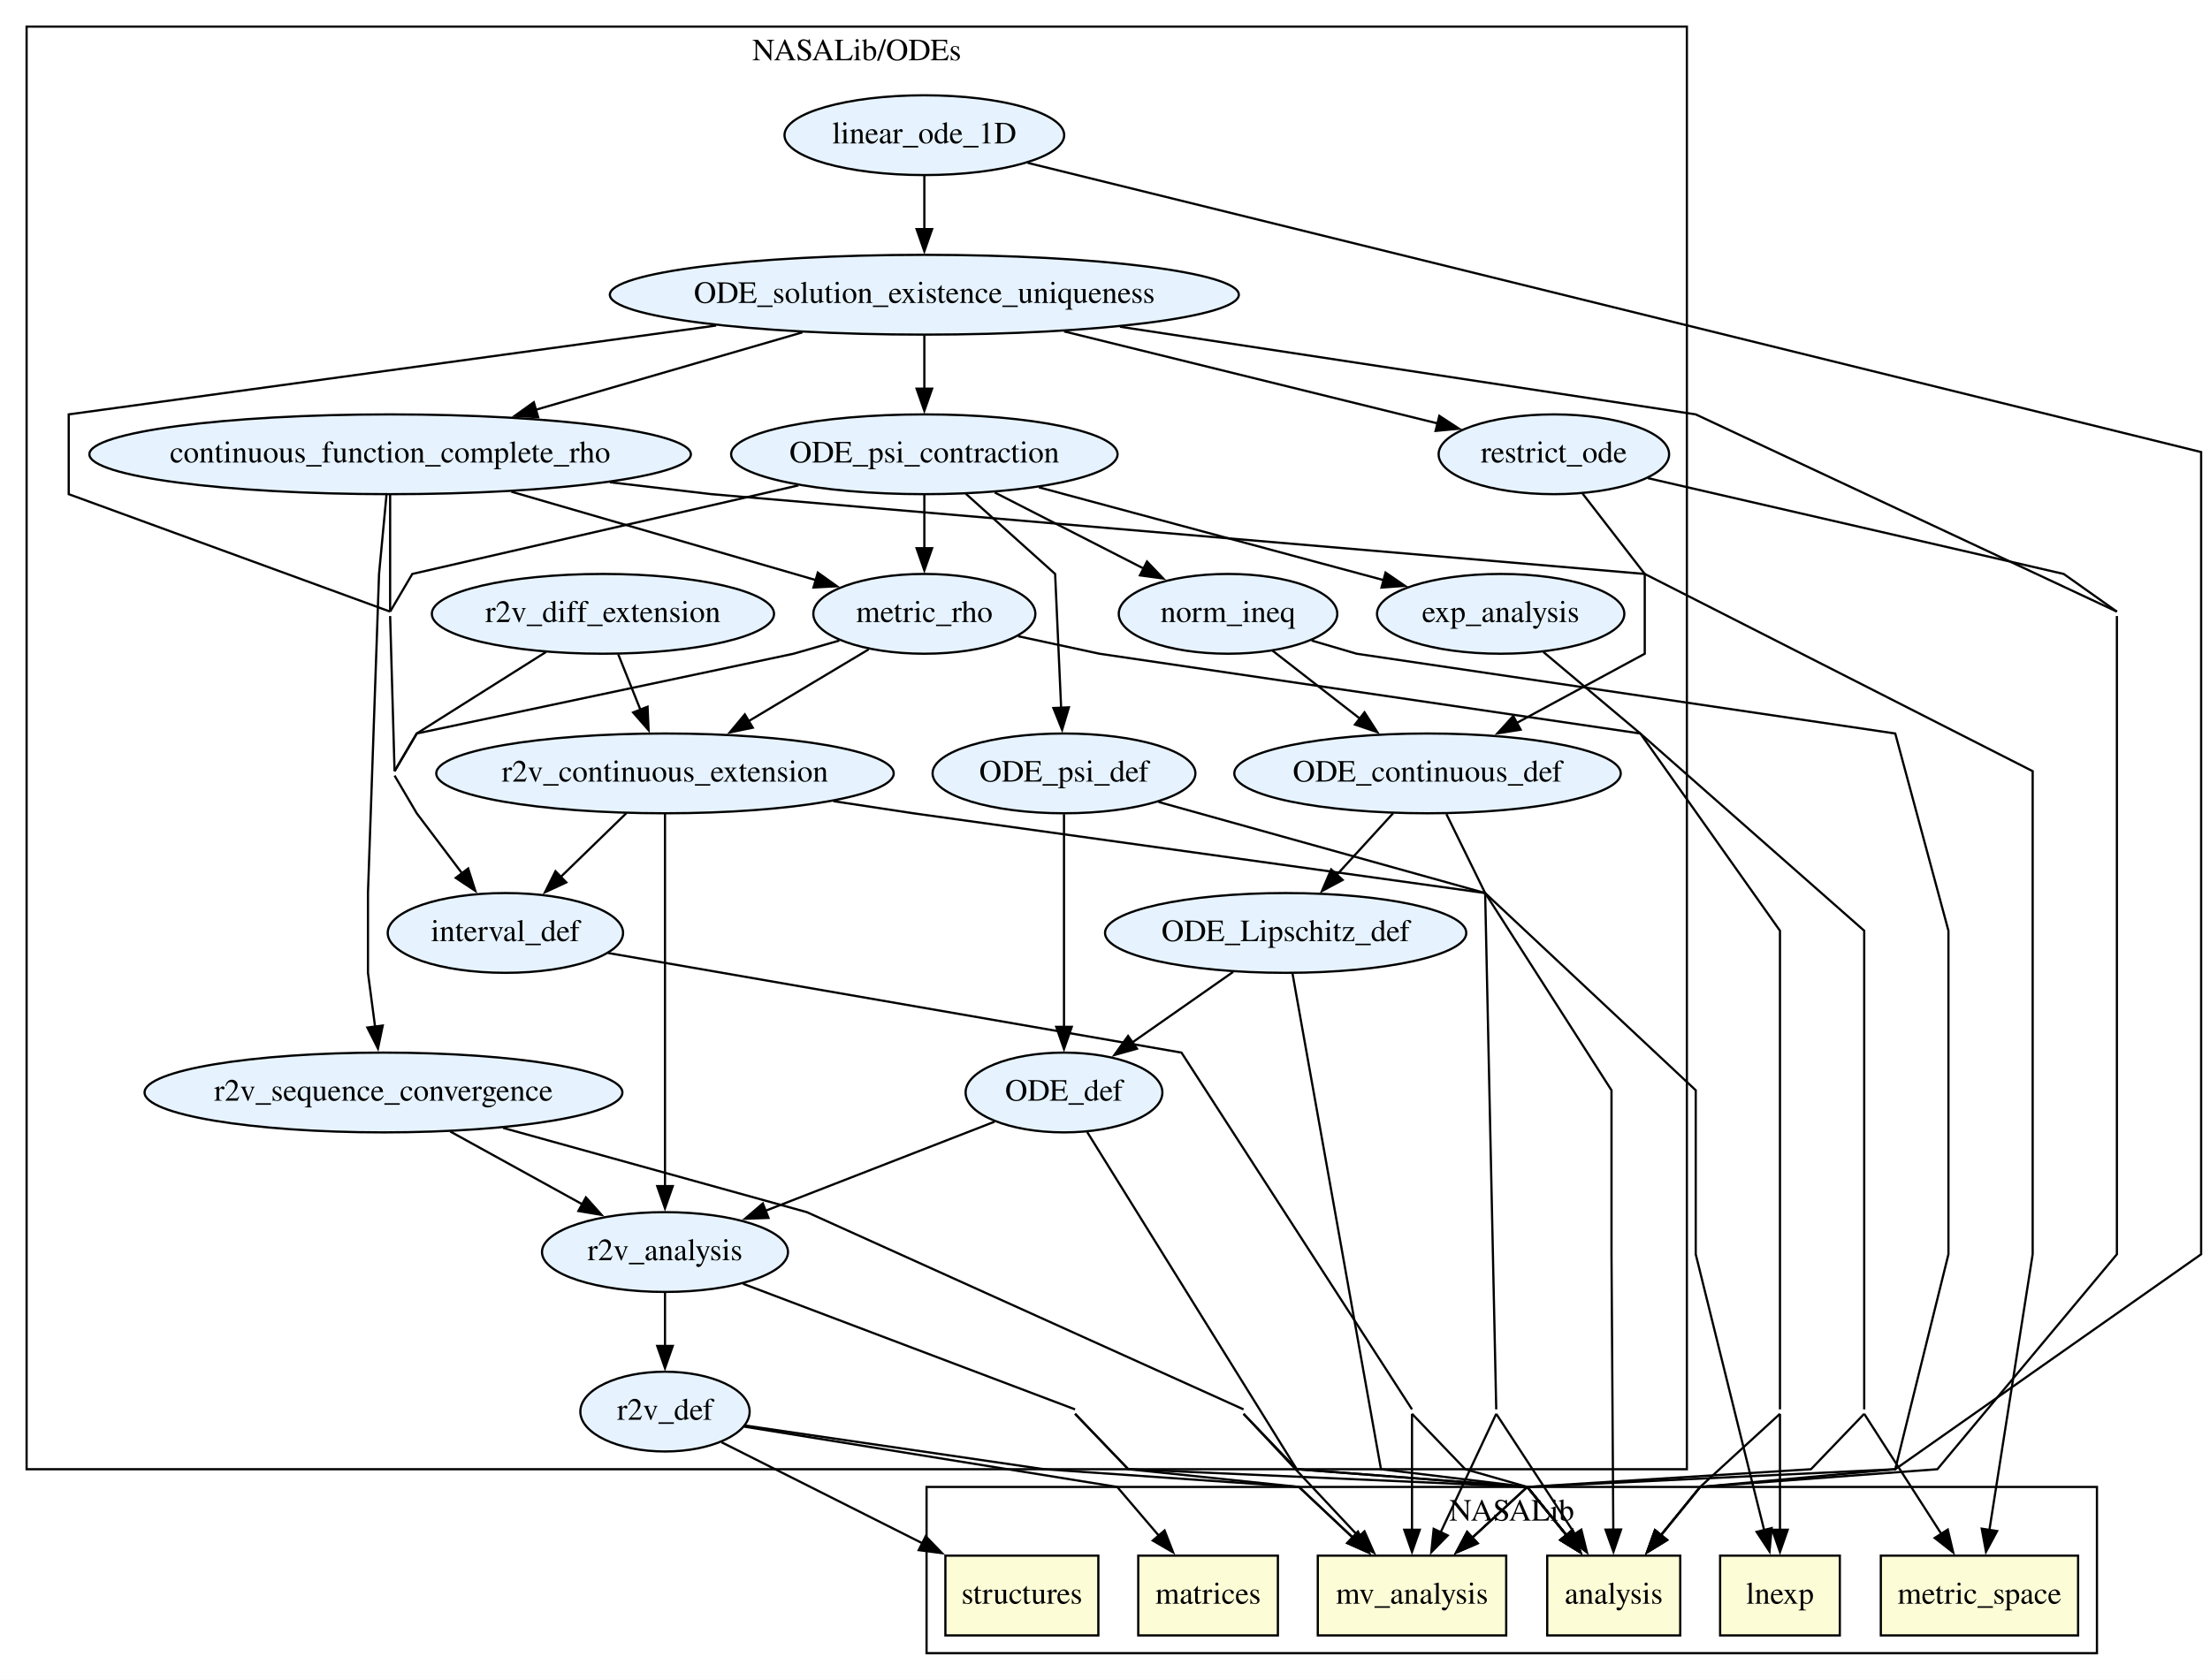
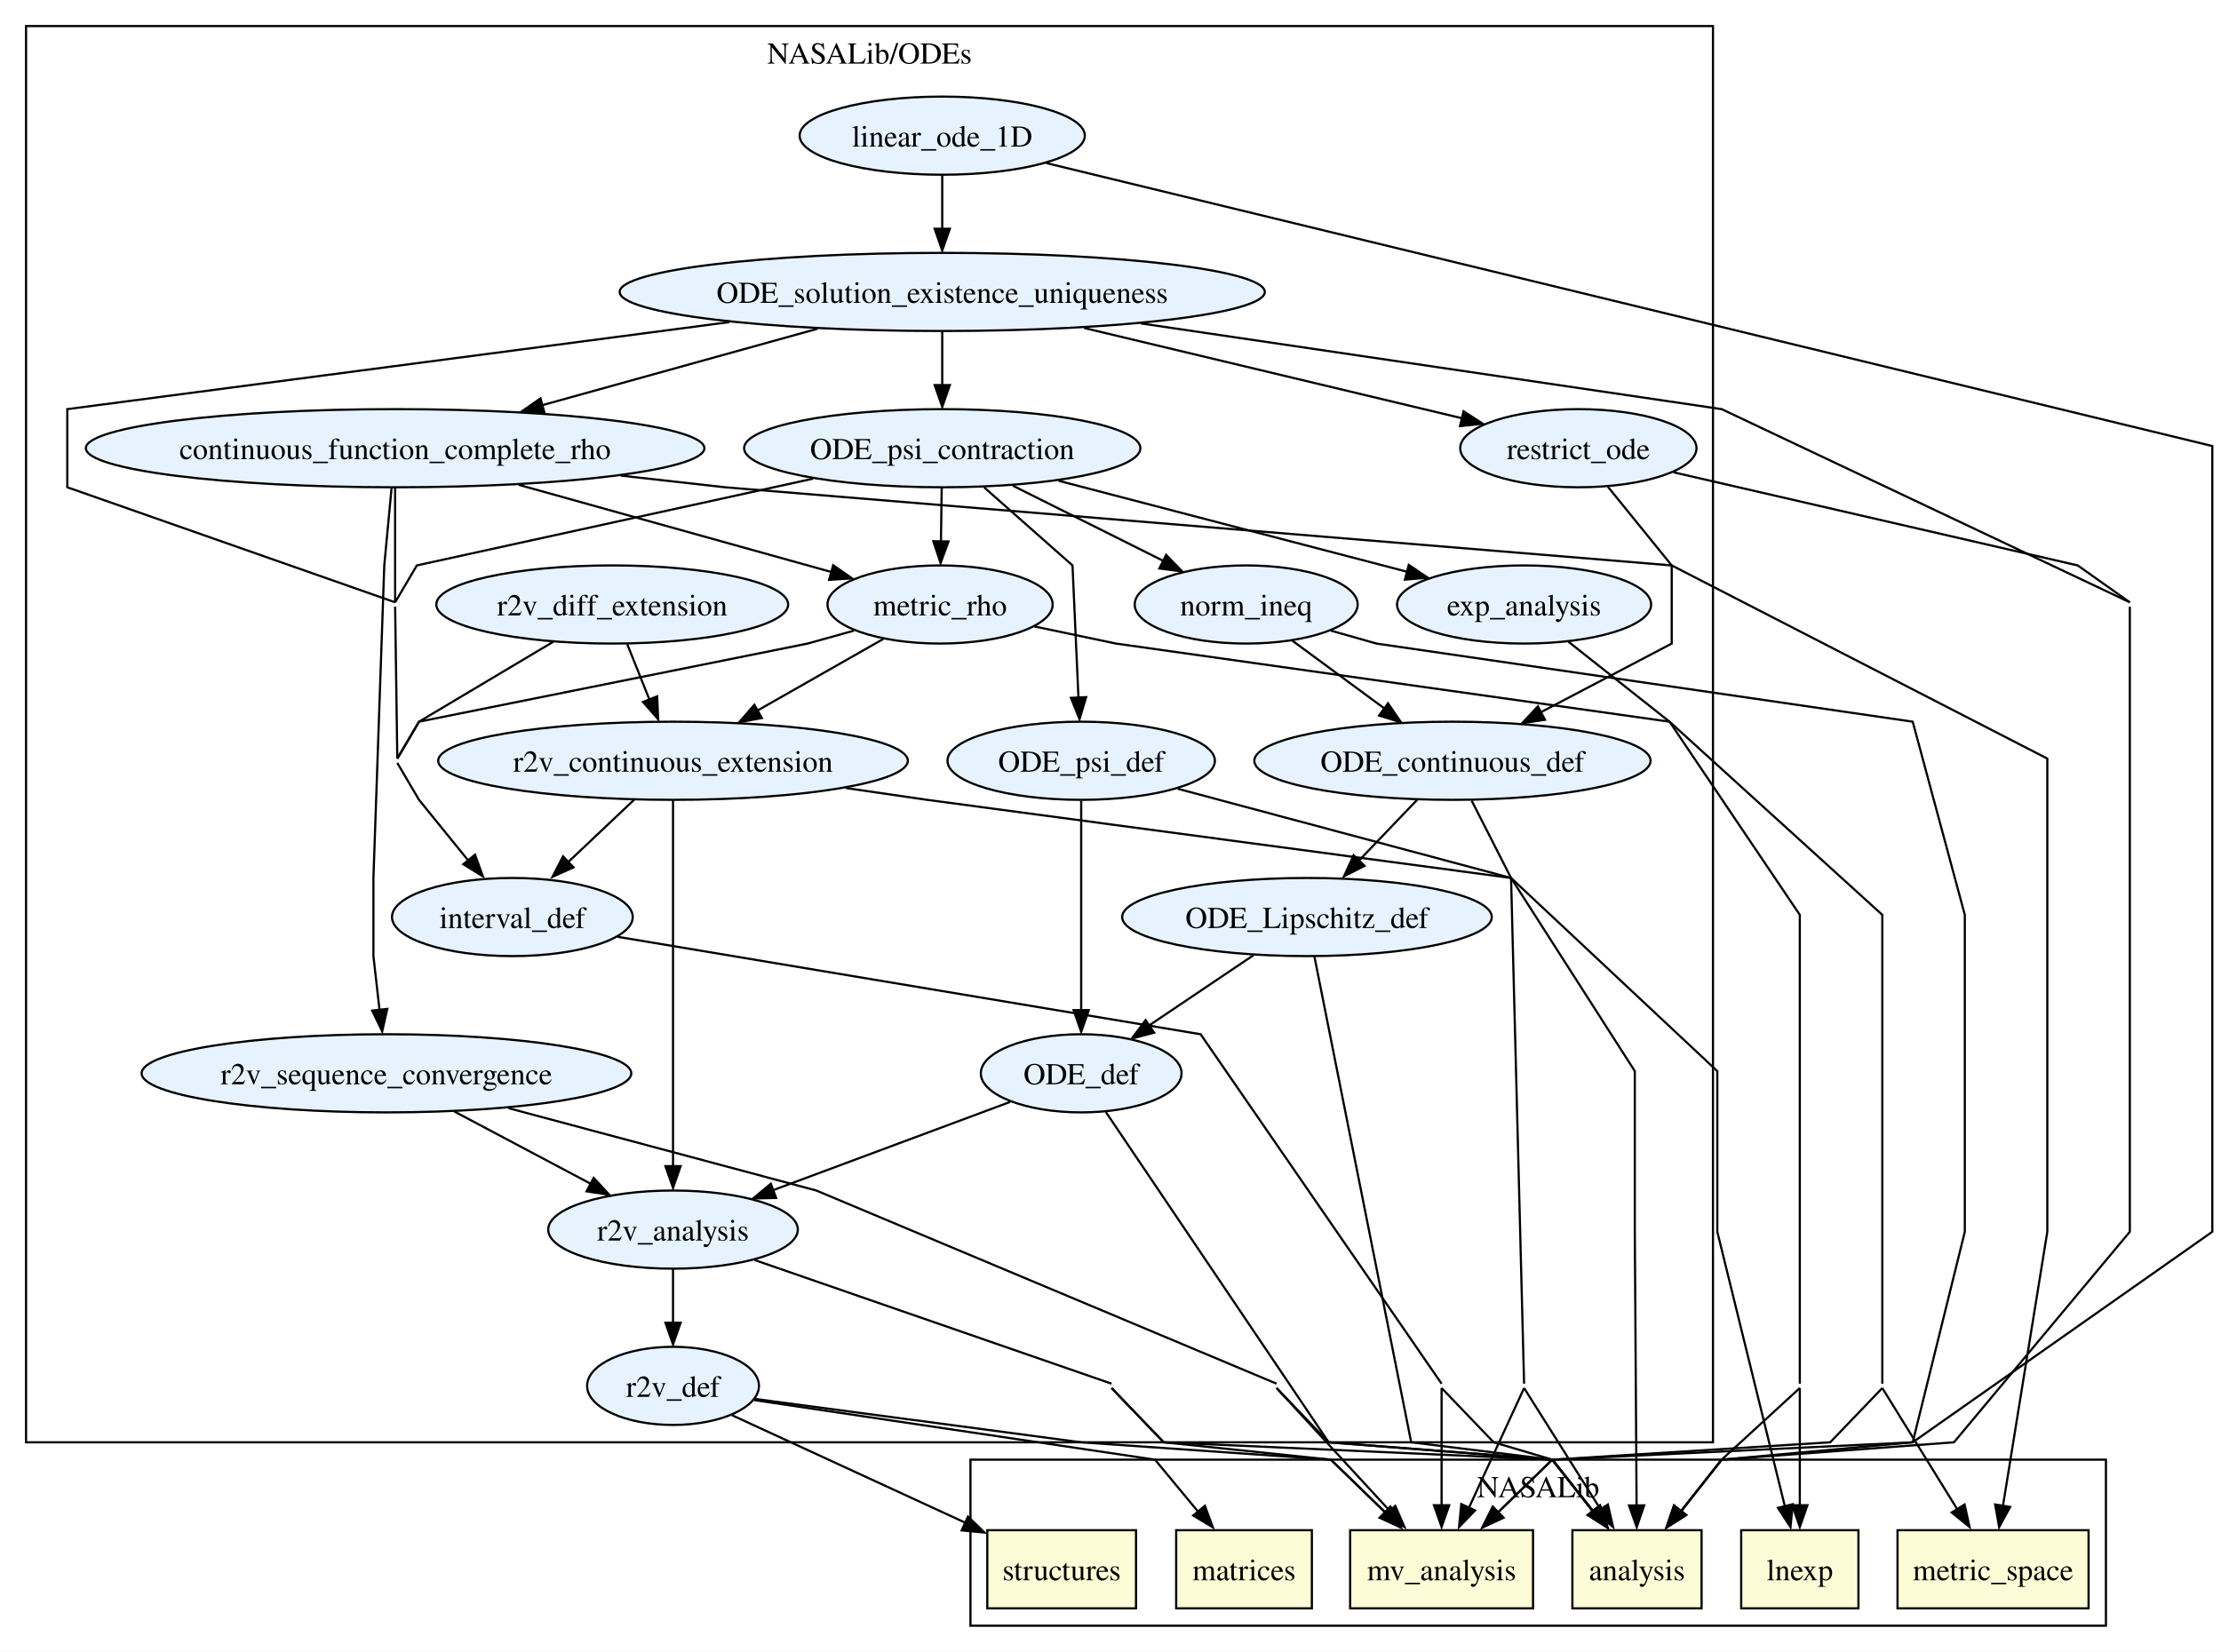
- <svg xmlns="http://www.w3.org/2000/svg" width="997pt" height="758pt" viewBox="0.00 0.00 997.00 758.00">
-   <g id="graph0" class="graph" transform="scale(1 1) rotate(0) translate(4 754)">
-     <polygon fill="white" stroke="none" points="-4,4 -4,-754 993,-754 993,4 -4,4" />
+ <svg xmlns="http://www.w3.org/2000/svg" width="1023pt" height="761pt" viewBox="0.00 0.00 1023.00 761.00">
+   <g id="graph0" class="graph" transform="scale(1 1) rotate(0) translate(4 757)">
+     <polygon fill="white" stroke="none" points="-4,4 -4,-757 1019,-757 1019,4 -4,4" />
    <g id="clust1" class="cluster">
-       <polygon fill="none" stroke="black" points="414,-8 414,-83 942,-83 942,-8 414,-8" />
-       <text text-anchor="middle" x="678" y="-67.8" font-family="Times,serif" font-size="14.00">NASALib</text>
+       <polygon fill="none" stroke="black" points="443,-8 443,-84.5 966,-84.5 966,-8 443,-8" />
+       <text text-anchor="middle" x="704.5" y="-67.2" font-family="Times,serif" font-size="14.00">NASALib</text>
    </g>
    <g id="clust2" class="cluster">
-       <polygon fill="none" stroke="black" points="8,-91 8,-742 757,-742 757,-91 8,-91" />
-       <text text-anchor="middle" x="382.5" y="-726.8" font-family="Times,serif" font-size="14.00">NASALib/ODEs</text>
+       <polygon fill="none" stroke="black" points="8,-92.5 8,-745 785,-745 785,-92.5 8,-92.5" />
+       <text text-anchor="middle" x="396.5" y="-727.7" font-family="Times,serif" font-size="14.00">NASALib/ODEs</text>
    </g>
    <g id="node1" class="node">
-       <ellipse fill="#e6f3ff" stroke="black" cx="576" cy="-333" rx="81.49" ry="18" />
-       <text text-anchor="middle" x="576" y="-329.3" font-family="Times,serif" font-size="14.00">ODE_Lipschitz_def</text>
+       <ellipse fill="#e6f3ff" stroke="black" cx="598" cy="-334.5" rx="85.13" ry="18" />
+       <text text-anchor="middle" x="598" y="-329.45" font-family="Times,serif" font-size="14.00">ODE_Lipschitz_def</text>
    </g>
    <g id="node3" class="node">
-       <ellipse fill="#e6f3ff" stroke="black" cx="476" cy="-261" rx="44.39" ry="18" />
-       <text text-anchor="middle" x="476" y="-257.3" font-family="Times,serif" font-size="14.00">ODE_def</text>
+       <ellipse fill="#e6f3ff" stroke="black" cx="494" cy="-262.5" rx="46.23" ry="18" />
+       <text text-anchor="middle" x="494" y="-257.45" font-family="Times,serif" font-size="14.00">ODE_def</text>
    </g>
    <g id="edge1" class="edge">
-       <path fill="none" stroke="black" d="M552.3,-315.41C538.66,-305.86 521.36,-293.75 506.68,-283.48" />
-       <polygon fill="black" stroke="black" points="508.92,-280.77 498.72,-277.91 504.91,-286.51 508.92,-280.77" />
+       <path fill="none" stroke="black" d="M573.35,-316.91C558.89,-307.18 540.49,-294.79 525.04,-284.39" />
+       <polygon fill="black" stroke="black" points="527.59,-281.22 517.34,-278.54 523.68,-287.03 527.59,-281.22" />
    </g>
    <g id="node19" class="node">
-       <polygon fill="#fcfcd7" stroke="black" points="754,-52 694,-52 694,-16 754,-16 754,-52" />
-       <text text-anchor="middle" x="724" y="-30.3" font-family="Times,serif" font-size="14.00">analysis</text>
+       <polygon fill="#fcfcd7" stroke="black" points="779.75,-52 720.25,-52 720.25,-16 779.75,-16 779.75,-52" />
+       <text text-anchor="middle" x="750" y="-28.95" font-family="Times,serif" font-size="14.00">analysis</text>
    </g>
    <g id="edge2" class="edge">
-       <path fill="none" stroke="black" d="M579.09,-314.67C588.95,-259.41 619,-91 619,-91 619,-91 685,-83 685,-83 685,-83 693.56,-72.46 702.66,-61.26" />
-       <polygon fill="black" stroke="black" points="705.38,-63.47 708.97,-53.5 699.94,-59.06 705.38,-63.47" />
+       <path fill="none" stroke="black" d="M601.45,-316.17C612.46,-260.91 646,-92.5 646,-92.5 646,-92.5 711,-84.5 711,-84.5 711,-84.5 720.14,-72.9 729.57,-60.93" />
+       <polygon fill="black" stroke="black" points="732.92,-63.33 736.36,-53.31 727.42,-59 732.92,-63.33" />
    </g>
    <g id="node2" class="node">
-       <ellipse fill="#e6f3ff" stroke="black" cx="640" cy="-405" rx="87.18" ry="18" />
-       <text text-anchor="middle" x="640" y="-401.3" font-family="Times,serif" font-size="14.00">ODE_continuous_def</text>
+       <ellipse fill="#e6f3ff" stroke="black" cx="665" cy="-406.5" rx="91.27" ry="18" />
+       <text text-anchor="middle" x="665" y="-401.45" font-family="Times,serif" font-size="14.00">ODE_continuous_def</text>
    </g>
    <g id="edge3" class="edge">
-       <path fill="none" stroke="black" d="M624.51,-387.05C616.88,-378.71 607.53,-368.49 599.09,-359.25" />
-       <polygon fill="black" stroke="black" points="601.7,-356.92 592.37,-351.91 596.54,-361.65 601.7,-356.92" />
+       <path fill="none" stroke="black" d="M648.78,-388.55C640.63,-380.04 630.61,-369.57 621.62,-360.18" />
+       <polygon fill="black" stroke="black" points="624.51,-358.09 615.07,-353.29 619.46,-362.93 624.51,-358.09" />
    </g>
    <g id="edge4" class="edge">
-       <path fill="none" stroke="black" d="M648.51,-386.65C656.1,-371.19 666,-351 666,-351 666,-351 671,-118 671,-118" />
-       <path fill="none" stroke="black" d="M671,-116C671,-116 691.06,-85.34 706.5,-61.75" />
-       <polygon fill="black" stroke="black" points="709.38,-63.73 711.93,-53.44 703.53,-59.9 709.38,-63.73" />
+       <path fill="none" stroke="black" d="M673.84,-388.15C681.72,-372.69 692,-352.5 692,-352.5 692,-352.5 698,-119.5 698,-119.5" />
+       <path fill="none" stroke="black" d="M698,-117.5C698,-117.5 718.04,-85.71 733.23,-61.6" />
+       <polygon fill="black" stroke="black" points="736.6,-63.82 738.97,-53.5 730.68,-60.09 736.6,-63.82" />
    </g>
    <g id="node23" class="node">
-       <polygon fill="#fcfcd7" stroke="black" points="675.5,-52 590.5,-52 590.5,-16 675.5,-16 675.5,-52" />
-       <text text-anchor="middle" x="633" y="-30.3" font-family="Times,serif" font-size="14.00">mv_analysis</text>
+       <polygon fill="#fcfcd7" stroke="black" points="702.12,-52 617.88,-52 617.88,-16 702.12,-16 702.12,-52" />
+       <text text-anchor="middle" x="660" y="-28.95" font-family="Times,serif" font-size="14.00">mv_analysis</text>
    </g>
    <g id="edge5" class="edge">
-       <path fill="none" stroke="black" d="M671,-116C671,-116 656.87,-85.89 645.85,-62.38" />
-       <polygon fill="black" stroke="black" points="649.12,-61.11 641.7,-53.55 642.78,-64.09 649.12,-61.11" />
+       <path fill="none" stroke="black" d="M698,-117.5C698,-117.5 683.62,-86.27 672.55,-62.24" />
+       <polygon fill="black" stroke="black" points="675.42,-61.11 668.06,-53.5 669.06,-64.04 675.42,-61.11" />
    </g>
    <g id="node13" class="node">
-       <ellipse fill="#e6f3ff" stroke="black" cx="296" cy="-189" rx="55.49" ry="18" />
-       <text text-anchor="middle" x="296" y="-185.3" font-family="Times,serif" font-size="14.00">r2v_analysis</text>
+       <ellipse fill="#e6f3ff" stroke="black" cx="306" cy="-190.5" rx="57.49" ry="18" />
+       <text text-anchor="middle" x="306" y="-185.45" font-family="Times,serif" font-size="14.00">r2v_analysis</text>
    </g>
    <g id="edge6" class="edge">
-       <path fill="none" stroke="black" d="M444.65,-247.81C416.05,-236.69 373.46,-220.12 341.19,-207.57" />
-       <polygon fill="black" stroke="black" points="342.68,-204.4 332.09,-204.03 340.14,-210.92 342.68,-204.4" />
+       <path fill="none" stroke="black" d="M461.25,-249.31C431.03,-238.05 385.85,-221.23 352,-208.63" />
+       <polygon fill="black" stroke="black" points="353.49,-205.07 342.89,-204.86 351.04,-211.63 353.49,-205.07" />
    </g>
    <g id="edge7" class="edge">
-       <path fill="none" stroke="black" d="M486.45,-243.18C513.01,-200.43 581,-91 581,-91 581,-91 685,-83 685,-83 685,-83 693.56,-72.46 702.66,-61.26" />
-       <polygon fill="black" stroke="black" points="705.38,-63.47 708.97,-53.5 699.94,-59.06 705.38,-63.47" />
+       <path fill="none" stroke="black" d="M505.35,-244.68C534.18,-201.93 608,-92.5 608,-92.5 608,-92.5 711,-84.5 711,-84.5 711,-84.5 720.14,-72.9 729.57,-60.93" />
+       <polygon fill="black" stroke="black" points="732.92,-63.33 736.36,-53.31 727.42,-59 732.92,-63.33" />
    </g>
    <g id="node4" class="node">
-       <ellipse fill="#e6f3ff" stroke="black" cx="413" cy="-549" rx="87.18" ry="18" />
-       <text text-anchor="middle" x="413" y="-545.3" font-family="Times,serif" font-size="14.00">ODE_psi_contraction</text>
+       <ellipse fill="#e6f3ff" stroke="black" cx="430" cy="-550.5" rx="91.27" ry="18" />
+       <text text-anchor="middle" x="430" y="-545.45" font-family="Times,serif" font-size="14.00">ODE_psi_contraction</text>
    </g>
    <g id="node5" class="node">
-       <ellipse fill="#e6f3ff" stroke="black" cx="476" cy="-405" rx="59.29" ry="18" />
-       <text text-anchor="middle" x="476" y="-401.3" font-family="Times,serif" font-size="14.00">ODE_psi_def</text>
+       <ellipse fill="#e6f3ff" stroke="black" cx="494" cy="-406.5" rx="61.59" ry="18" />
+       <text text-anchor="middle" x="494" y="-401.45" font-family="Times,serif" font-size="14.00">ODE_psi_def</text>
    </g>
    <g id="edge8" class="edge">
-       <path fill="none" stroke="black" d="M431.67,-531.23C448.95,-515.7 472,-495 472,-495 472,-495 473.55,-460.42 474.72,-434.37" />
-       <polygon fill="black" stroke="black" points="478.21,-434.82 475.16,-424.67 471.22,-434.5 478.21,-434.82" />
+       <path fill="none" stroke="black" d="M449.31,-532.44C466.85,-516.95 490,-496.5 490,-496.5 490,-496.5 491.57,-461.61 492.74,-435.52" />
+       <polygon fill="black" stroke="black" points="496.28,-435.81 493.23,-425.66 489.28,-435.49 496.28,-435.81" />
    </g>
    <g id="node8" class="node">
-       <ellipse fill="#e6f3ff" stroke="black" cx="673" cy="-477" rx="55.79" ry="18" />
-       <text text-anchor="middle" x="673" y="-473.3" font-family="Times,serif" font-size="14.00">exp_analysis</text>
+       <ellipse fill="#e6f3ff" stroke="black" cx="698" cy="-478.5" rx="58.52" ry="18" />
+       <text text-anchor="middle" x="698" y="-473.45" font-family="Times,serif" font-size="14.00">exp_analysis</text>
    </g>
    <g id="edge9" class="edge">
-       <path fill="none" stroke="black" d="M464.68,-534.09C509.73,-521.96 574.79,-504.44 620.18,-492.22" />
-       <polygon fill="black" stroke="black" points="621.06,-495.61 629.81,-489.63 619.24,-488.85 621.06,-495.61" />
+       <path fill="none" stroke="black" d="M483.59,-535.5C530.21,-523.32 597.45,-505.76 644.15,-493.57" />
+       <polygon fill="black" stroke="black" points="644.88,-496.73 653.67,-490.82 643.11,-489.96 644.88,-496.73" />
    </g>
    <g id="node9" class="node">
-       <ellipse fill="#e6f3ff" stroke="black" cx="224" cy="-333" rx="53.09" ry="18" />
-       <text text-anchor="middle" x="224" y="-329.3" font-family="Times,serif" font-size="14.00">interval_def</text>
+       <ellipse fill="#e6f3ff" stroke="black" cx="232" cy="-334.5" rx="55.45" ry="18" />
+       <text text-anchor="middle" x="232" y="-329.45" font-family="Times,serif" font-size="14.00">interval_def</text>
    </g>
    <g id="edge10" class="edge">
-       <path fill="none" stroke="black" d="M356.2,-534.97C287.8,-519.27 182,-495 182,-495 182,-495 172,-478 172,-478" />
+       <path fill="none" stroke="black" d="M370.49,-536.47C298.84,-520.77 188,-496.5 188,-496.5 188,-496.5 178,-479.5 178,-479.5" />
    </g>
    <g id="node11" class="node">
-       <ellipse fill="#e6f3ff" stroke="black" cx="413" cy="-477" rx="50.09" ry="18" />
-       <text text-anchor="middle" x="413" y="-473.3" font-family="Times,serif" font-size="14.00">metric_rho</text>
+       <ellipse fill="#e6f3ff" stroke="black" cx="429" cy="-478.5" rx="51.86" ry="18" />
+       <text text-anchor="middle" x="429" y="-473.45" font-family="Times,serif" font-size="14.00">metric_rho</text>
    </g>
    <g id="edge11" class="edge">
-       <path fill="none" stroke="black" d="M413,-530.7C413,-523.41 413,-514.73 413,-506.54" />
-       <polygon fill="black" stroke="black" points="416.5,-506.62 413,-496.62 409.5,-506.62 416.5,-506.62" />
+       <path fill="none" stroke="black" d="M429.75,-532.2C429.65,-524.74 429.52,-515.82 429.4,-507.47" />
+       <polygon fill="black" stroke="black" points="432.89,-507.55 429.24,-497.6 425.89,-507.65 432.89,-507.55" />
    </g>
    <g id="node12" class="node">
-       <ellipse fill="#e6f3ff" stroke="black" cx="550" cy="-477" rx="49.29" ry="18" />
-       <text text-anchor="middle" x="550" y="-473.3" font-family="Times,serif" font-size="14.00">norm_ineq</text>
+       <ellipse fill="#e6f3ff" stroke="black" cx="570" cy="-478.5" rx="51.35" ry="18" />
+       <text text-anchor="middle" x="570" y="-473.45" font-family="Times,serif" font-size="14.00">norm_ineq</text>
    </g>
    <g id="edge12" class="edge">
-       <path fill="none" stroke="black" d="M444.77,-531.76C464.79,-521.54 490.75,-508.28 511.87,-497.48" />
-       <polygon fill="black" stroke="black" points="513.45,-500.61 520.76,-492.94 510.27,-494.37 513.45,-500.61" />
+       <path fill="none" stroke="black" d="M462.47,-533.26C483.2,-522.9 510.18,-509.41 531.92,-498.54" />
+       <polygon fill="black" stroke="black" points="533.12,-501.35 540.5,-493.75 529.99,-495.09 533.12,-501.35" />
    </g>
    <g id="edge13" class="edge">
-       <path fill="none" stroke="black" d="M476,-386.59C476,-362.61 476,-319.14 476,-290.42" />
-       <polygon fill="black" stroke="black" points="479.5,-290.62 476,-280.62 472.5,-290.62 479.5,-290.62" />
+       <path fill="none" stroke="black" d="M494,-388.09C494,-364 494,-320.25 494,-291.53" />
+       <polygon fill="black" stroke="black" points="497.5,-291.61 494,-281.61 490.5,-291.61 497.5,-291.61" />
    </g>
    <g id="edge14" class="edge">
-       <path fill="none" stroke="black" d="M518.64,-392.11C574.66,-376.48 666,-351 666,-351 666,-351 723,-262 723,-262 723,-262 723,-262 723,-188 723,-188 723.52,-108.01 723.81,-63.71" />
-       <polygon fill="black" stroke="black" points="727.31,-63.79 723.88,-53.77 720.31,-63.74 727.31,-63.79" />
+       <path fill="none" stroke="black" d="M538.44,-393.61C596.81,-377.98 692,-352.5 692,-352.5 692,-352.5 749,-263.5 749,-263.5 749,-263.5 749,-263.5 749,-189.5 749,-189.5 749.53,-108.04 749.82,-63.42" />
+       <polygon fill="black" stroke="black" points="753.32,-63.45 749.89,-53.42 746.32,-63.4 753.32,-63.45" />
    </g>
    <g id="node6" class="node">
-       <ellipse fill="#e6f3ff" stroke="black" cx="413" cy="-621" rx="141.88" ry="18" />
-       <text text-anchor="middle" x="413" y="-617.3" font-family="Times,serif" font-size="14.00">ODE_solution_existence_uniqueness</text>
+       <ellipse fill="#e6f3ff" stroke="black" cx="430" cy="-622.5" rx="148.59" ry="18" />
+       <text text-anchor="middle" x="430" y="-617.45" font-family="Times,serif" font-size="14.00">ODE_solution_existence_uniqueness</text>
    </g>
    <g id="edge15" class="edge">
-       <path fill="none" stroke="black" d="M413,-602.7C413,-595.41 413,-586.73 413,-578.54" />
-       <polygon fill="black" stroke="black" points="416.5,-578.62 413,-568.62 409.5,-578.62 416.5,-578.62" />
+       <path fill="none" stroke="black" d="M430,-604.2C430,-596.74 430,-587.82 430,-579.47" />
+       <polygon fill="black" stroke="black" points="433.5,-579.6 430,-569.6 426.5,-579.6 433.5,-579.6" />
    </g>
    <g id="node7" class="node">
-       <ellipse fill="#e6f3ff" stroke="black" cx="172" cy="-549" rx="135.68" ry="18" />
-       <text text-anchor="middle" x="172" y="-545.3" font-family="Times,serif" font-size="14.00">continuous_function_complete_rho</text>
+       <ellipse fill="#e6f3ff" stroke="black" cx="178" cy="-550.5" rx="142.45" ry="18" />
+       <text text-anchor="middle" x="178" y="-545.45" font-family="Times,serif" font-size="14.00">continuous_function_complete_rho</text>
    </g>
    <g id="edge16" class="edge">
-       <path fill="none" stroke="black" d="M358.01,-604.03C322.23,-593.63 275.37,-580.03 237.64,-569.07" />
-       <polygon fill="black" stroke="black" points="238.78,-565.75 228.21,-566.33 236.83,-572.48 238.78,-565.75" />
+       <path fill="none" stroke="black" d="M372.5,-605.53C334.76,-595.05 285.25,-581.29 245.62,-570.28" />
+       <polygon fill="black" stroke="black" points="246.82,-566.71 236.25,-567.4 244.95,-573.45 246.82,-566.71" />
    </g>
    <g id="edge17" class="edge">
-       <path fill="none" stroke="black" d="M319.07,-607.1C204.81,-591.41 27,-567 27,-567 27,-567 27,-531 27,-531 27,-531 172,-478 172,-478" />
-       <path fill="none" stroke="black" d="M174,-404C174,-404 184,-387 184,-387 184,-387 194.31,-373.33 204.47,-359.88" />
-       <polygon fill="black" stroke="black" points="207.2,-362.07 210.43,-351.98 201.61,-357.85 207.2,-362.07" />
-       <path fill="none" stroke="black" d="M172,-476C172,-476 174,-406 174,-406" />
+       <path fill="none" stroke="black" d="M331.93,-608.6C212.64,-592.91 27,-568.5 27,-568.5 27,-568.5 27,-532.5 27,-532.5 27,-532.5 178,-479.5 178,-479.5" />
+       <path fill="none" stroke="black" d="M179,-405.5C179,-405.5 189,-388.5 189,-388.5 189,-388.5 200.52,-374.3 211.63,-360.6" />
+       <polygon fill="black" stroke="black" points="214.81,-363.24 218.39,-353.27 209.38,-358.83 214.81,-363.24" />
+       <path fill="none" stroke="black" d="M178,-477.5C178,-477.5 179,-407.5 179,-407.5" />
    </g>
    <g id="node18" class="node">
-       <ellipse fill="#e6f3ff" stroke="black" cx="697" cy="-549" rx="51.99" ry="18" />
-       <text text-anchor="middle" x="697" y="-545.3" font-family="Times,serif" font-size="14.00">restrict_ode</text>
+       <ellipse fill="#e6f3ff" stroke="black" cx="723" cy="-550.5" rx="54.42" ry="18" />
+       <text text-anchor="middle" x="723" y="-545.45" font-family="Times,serif" font-size="14.00">restrict_ode</text>
    </g>
    <g id="edge18" class="edge">
-       <path fill="none" stroke="black" d="M476.03,-604.46C526.71,-591.97 597.07,-574.63 644.67,-562.9" />
-       <polygon fill="black" stroke="black" points="645.32,-566.34 654.19,-560.55 643.64,-559.55 645.32,-566.34" />
+       <path fill="none" stroke="black" d="M495.39,-605.88C547.76,-593.37 620.33,-576.03 669.33,-564.32" />
+       <polygon fill="black" stroke="black" points="670.11,-567.5 679.02,-561.77 668.48,-560.69 670.11,-567.5" />
    </g>
    <g id="edge19" class="edge">
-       <path fill="none" stroke="black" d="M501.26,-606.56C604.36,-590.86 761,-567 761,-567 761,-567 951,-478 951,-478" />
+       <path fill="none" stroke="black" d="M521.52,-607.99C627.88,-592.29 789,-568.5 789,-568.5 789,-568.5 977,-479.5 977,-479.5" />
    </g>
    <g id="edge20" class="edge">
-       <path fill="none" stroke="black" d="M172,-530.7C172,-509.97 172,-478 172,-478" />
+       <path fill="none" stroke="black" d="M178,-532.2C178,-511.47 178,-479.5 178,-479.5" />
    </g>
    <g id="edge21" class="edge">
-       <path fill="none" stroke="black" d="M226.69,-532.12C267.98,-520.12 324.15,-503.81 363.99,-492.24" />
-       <polygon fill="black" stroke="black" points="364.94,-495.6 373.57,-489.45 362.99,-488.88 364.94,-495.6" />
+       <path fill="none" stroke="black" d="M234.96,-533.62C278.33,-521.52 337.47,-505.03 379.02,-493.44" />
+       <polygon fill="black" stroke="black" points="379.76,-496.59 388.45,-490.53 377.88,-489.85 379.76,-496.59" />
    </g>
    <g id="node17" class="node">
-       <ellipse fill="#e6f3ff" stroke="black" cx="169" cy="-261" rx="107.78" ry="18" />
-       <text text-anchor="middle" x="169" y="-257.3" font-family="Times,serif" font-size="14.00">r2v_sequence_convergence</text>
+       <ellipse fill="#e6f3ff" stroke="black" cx="174" cy="-262.5" rx="112.77" ry="18" />
+       <text text-anchor="middle" x="174" y="-257.45" font-family="Times,serif" font-size="14.00">r2v_sequence_convergence</text>
    </g>
    <g id="edge22" class="edge">
-       <path fill="none" stroke="black" d="M170.36,-530.65C168.9,-515.19 167,-495 167,-495 167,-495 162,-351 162,-351 162,-351 162,-315 162,-315 162,-315 163.56,-303.17 165.21,-290.68" />
-       <polygon fill="black" stroke="black" points="168.67,-291.23 166.51,-280.85 161.73,-290.31 168.67,-291.23" />
+       <path fill="none" stroke="black" d="M176.36,-532.15C174.9,-516.69 173,-496.5 173,-496.5 173,-496.5 168,-352.5 168,-352.5 168,-352.5 168,-316.5 168,-316.5 168,-316.5 169.39,-304.18 170.84,-291.42" />
+       <polygon fill="black" stroke="black" points="174.39,-292.18 172.04,-281.85 167.43,-291.4 174.39,-292.18" />
    </g>
    <g id="node22" class="node">
-       <polygon fill="#fcfcd7" stroke="black" points="933.5,-52 844.5,-52 844.5,-16 933.5,-16 933.5,-52" />
-       <text text-anchor="middle" x="889" y="-30.3" font-family="Times,serif" font-size="14.00">metric_space</text>
+       <polygon fill="#fcfcd7" stroke="black" points="958,-52 870,-52 870,-16 958,-16 958,-52" />
+       <text text-anchor="middle" x="914" y="-28.95" font-family="Times,serif" font-size="14.00">metric_space</text>
    </g>
    <g id="edge23" class="edge">
-       <path fill="none" stroke="black" d="M271.12,-536.38C296.61,-533.39 317,-531 317,-531 317,-531 738,-495 738,-495 738,-495 913,-406 913,-406 913,-406 913,-406 913,-188 913,-188 900.4,-107.67 893.46,-63.42" />
-       <polygon fill="black" stroke="black" points="896.95,-63.09 891.94,-53.75 890.03,-64.17 896.95,-63.09" />
+       <path fill="none" stroke="black" d="M281.91,-537.88C308.62,-534.89 330,-532.5 330,-532.5 330,-532.5 766,-496.5 766,-496.5 766,-496.5 939,-407.5 939,-407.5 939,-407.5 939,-407.5 939,-189.5 939,-189.5 925.76,-107.69 918.55,-63.13" />
+       <polygon fill="black" stroke="black" points="921.87,-62.74 916.82,-53.42 914.96,-63.85 921.87,-62.74" />
    </g>
    <g id="edge24" class="edge">
-       <path fill="none" stroke="black" d="M692.24,-459.81C710.77,-444.22 736,-423 736,-423 736,-423 799,-334 799,-334 799,-334 799,-334 799,-260 799,-260 799,-118 799,-118" />
-       <path fill="none" stroke="black" d="M799,-116C799,-116 763,-83 763,-83 763,-83 754.44,-72.46 745.34,-61.26" />
-       <polygon fill="black" stroke="black" points="748.06,-59.06 739.03,-53.5 742.62,-63.47 748.06,-59.06" />
+       <path fill="none" stroke="black" d="M718.47,-461.31C738.17,-445.72 765,-424.5 765,-424.5 765,-424.5 825,-335.5 825,-335.5 825,-335.5 825,-335.5 825,-261.5 825,-261.5 825,-119.5 825,-119.5" />
+       <path fill="none" stroke="black" d="M825,-117.5C825,-117.5 789,-84.5 789,-84.5 789,-84.5 779.86,-72.9 770.43,-60.93" />
+       <polygon fill="black" stroke="black" points="772.58,-59 763.64,-53.31 767.08,-63.33 772.58,-59" />
    </g>
    <g id="node20" class="node">
-       <polygon fill="#fcfcd7" stroke="black" points="826,-52 772,-52 772,-16 826,-16 826,-52" />
-       <text text-anchor="middle" x="799" y="-30.3" font-family="Times,serif" font-size="14.00">lnexp</text>
+       <polygon fill="#fcfcd7" stroke="black" points="852,-52 798,-52 798,-16 852,-16 852,-52" />
+       <text text-anchor="middle" x="825" y="-28.95" font-family="Times,serif" font-size="14.00">lnexp</text>
    </g>
    <g id="edge25" class="edge">
-       <path fill="none" stroke="black" d="M799,-116C799,-116 799,-86.96 799,-63.66" />
-       <polygon fill="black" stroke="black" points="802.5,-63.69 799,-53.69 795.5,-63.69 802.5,-63.69" />
+       <path fill="none" stroke="black" d="M825,-117.5C825,-117.5 825,-87.1 825,-63.21" />
+       <polygon fill="black" stroke="black" points="828.5,-63.5 825,-53.5 821.5,-63.5 828.5,-63.5" />
    </g>
    <g id="edge26" class="edge">
-       <path fill="none" stroke="black" d="M270.32,-323.95C355.65,-309.12 529,-279 529,-279 529,-279 633,-118 633,-118" />
-       <path fill="none" stroke="black" d="M633,-116C633,-116 657,-91 657,-91 657,-91 685,-83 685,-83 685,-83 693.56,-72.46 702.66,-61.26" />
-       <polygon fill="black" stroke="black" points="705.38,-63.47 708.97,-53.5 699.94,-59.06 705.38,-63.47" />
+       <path fill="none" stroke="black" d="M280.49,-325.39C369.29,-310.55 549,-280.5 549,-280.5 549,-280.5 660,-119.5 660,-119.5" />
+       <path fill="none" stroke="black" d="M660,-117.5C660,-117.5 684,-92.5 684,-92.5 684,-92.5 711,-84.5 711,-84.5 711,-84.5 720.14,-72.9 729.57,-60.93" />
+       <polygon fill="black" stroke="black" points="732.92,-63.33 736.36,-53.31 727.42,-59 732.92,-63.33" />
    </g>
    <g id="edge27" class="edge">
-       <path fill="none" stroke="black" d="M633,-116C633,-116 633,-86.96 633,-63.66" />
-       <polygon fill="black" stroke="black" points="636.5,-63.69 633,-53.69 629.5,-63.69 636.5,-63.69" />
+       <path fill="none" stroke="black" d="M660,-117.5C660,-117.5 660,-87.1 660,-63.21" />
+       <polygon fill="black" stroke="black" points="663.5,-63.5 660,-53.5 656.5,-63.5 663.5,-63.5" />
    </g>
    <g id="node10" class="node">
-       <ellipse fill="#e6f3ff" stroke="black" cx="413" cy="-693" rx="63.09" ry="18" />
-       <text text-anchor="middle" x="413" y="-689.3" font-family="Times,serif" font-size="14.00">linear_ode_1D</text>
+       <ellipse fill="#e6f3ff" stroke="black" cx="430" cy="-694.5" rx="65.68" ry="18" />
+       <text text-anchor="middle" x="430" y="-689.45" font-family="Times,serif" font-size="14.00">linear_ode_1D</text>
    </g>
    <g id="edge28" class="edge">
-       <path fill="none" stroke="black" d="M413,-674.7C413,-667.41 413,-658.73 413,-650.54" />
-       <polygon fill="black" stroke="black" points="416.5,-650.62 413,-640.62 409.5,-650.62 416.5,-650.62" />
+       <path fill="none" stroke="black" d="M430,-676.2C430,-668.74 430,-659.82 430,-651.47" />
+       <polygon fill="black" stroke="black" points="433.5,-651.6 430,-641.6 426.5,-651.6 433.5,-651.6" />
    </g>
    <g id="edge29" class="edge">
-       <path fill="none" stroke="black" d="M459.65,-680.5C596.77,-646.69 989,-550 989,-550 989,-550 989,-550 989,-188 989,-188 851,-91 851,-91 851,-91 685,-83 685,-83 685,-83 672.66,-71.61 660.01,-59.93" />
-       <polygon fill="black" stroke="black" points="662.61,-57.57 652.89,-53.36 657.86,-62.71 662.61,-57.57" />
+       <path fill="none" stroke="black" d="M477.87,-681.88C617.59,-647.97 1015,-551.5 1015,-551.5 1015,-551.5 1015,-551.5 1015,-189.5 1015,-189.5 877,-92.5 877,-92.5 877,-92.5 711,-84.5 711,-84.5 711,-84.5 698.34,-72.22 685.64,-59.89" />
+       <polygon fill="black" stroke="black" points="688.45,-57.77 678.84,-53.31 683.58,-62.79 688.45,-57.77" />
    </g>
    <g id="edge30" class="edge">
-       <path fill="none" stroke="black" d="M374.64,-464.95C363.37,-461.7 354,-459 354,-459 354,-459 184,-423 184,-423 184,-423 174,-406 174,-406" />
+       <path fill="none" stroke="black" d="M389.33,-466.45C377.68,-463.2 368,-460.5 368,-460.5 368,-460.5 189,-424.5 189,-424.5 189,-424.5 179,-407.5 179,-407.5" />
    </g>
    <g id="node14" class="node">
-       <ellipse fill="#e6f3ff" stroke="black" cx="296" cy="-405" rx="103.18" ry="18" />
-       <text text-anchor="middle" x="296" y="-401.3" font-family="Times,serif" font-size="14.00">r2v_continuous_extension</text>
+       <ellipse fill="#e6f3ff" stroke="black" cx="306" cy="-406.5" rx="108.16" ry="18" />
+       <text text-anchor="middle" x="306" y="-401.45" font-family="Times,serif" font-size="14.00">r2v_continuous_extension</text>
    </g>
    <g id="edge31" class="edge">
-       <path fill="none" stroke="black" d="M387.9,-460.98C372.04,-451.49 351.25,-439.05 333.45,-428.41" />
-       <polygon fill="black" stroke="black" points="335.6,-425.62 325.23,-423.49 332.01,-431.62 335.6,-425.62" />
+       <path fill="none" stroke="black" d="M402.91,-462.65C386.1,-453.09 363.93,-440.47 345.04,-429.72" />
+       <polygon fill="black" stroke="black" points="346.92,-426.19 336.5,-424.29 343.46,-432.28 346.92,-426.19" />
    </g>
    <g id="edge32" class="edge">
-       <path fill="none" stroke="black" d="M455.28,-466.9C474.06,-462.86 492,-459 492,-459 492,-459 736,-423 736,-423 736,-423 837,-334 837,-334 837,-334 837,-334 837,-260 837,-260 837,-118 837,-118" />
-       <path fill="none" stroke="black" d="M837,-116C837,-116 856.68,-85.34 871.83,-61.75" />
-       <polygon fill="black" stroke="black" points="874.7,-63.76 877.15,-53.45 868.81,-59.98 874.7,-63.76" />
+       <path fill="none" stroke="black" d="M472.35,-468.4C491.6,-464.36 510,-460.5 510,-460.5 510,-460.5 765,-424.5 765,-424.5 765,-424.5 863,-335.5 863,-335.5 863,-335.5 863,-335.5 863,-261.5 863,-261.5 863,-119.5 863,-119.5" />
+       <path fill="none" stroke="black" d="M863,-117.5C863,-117.5 882.65,-85.71 897.56,-61.6" />
+       <polygon fill="black" stroke="black" points="900.9,-63.84 903.18,-53.5 894.95,-60.16 900.9,-63.84" />
    </g>
    <g id="edge33" class="edge">
-       <path fill="none" stroke="black" d="M837,-116C837,-116 813,-91 813,-91 813,-91 685,-83 685,-83 685,-83 672.66,-71.61 660.01,-59.93" />
-       <polygon fill="black" stroke="black" points="662.61,-57.57 652.89,-53.36 657.86,-62.71 662.61,-57.57" />
+       <path fill="none" stroke="black" d="M863,-117.5C863,-117.5 839,-92.5 839,-92.5 839,-92.5 711,-84.5 711,-84.5 711,-84.5 698.34,-72.22 685.64,-59.89" />
+       <polygon fill="black" stroke="black" points="688.45,-57.77 678.84,-53.31 683.58,-62.79 688.45,-57.77" />
    </g>
    <g id="edge34" class="edge">
-       <path fill="none" stroke="black" d="M569.97,-460.46C581.67,-451.37 596.68,-439.7 609.79,-429.49" />
-       <polygon fill="black" stroke="black" points="611.57,-432.55 617.32,-423.64 607.27,-427.02 611.57,-432.55" />
+       <path fill="none" stroke="black" d="M591.08,-461.96C603.55,-452.78 619.57,-440.97 633.52,-430.7" />
+       <polygon fill="black" stroke="black" points="635.34,-432.96 641.32,-424.21 631.19,-427.33 635.34,-432.96" />
    </g>
    <g id="edge35" class="edge">
-       <path fill="none" stroke="black" d="M587.71,-464.95C598.79,-461.7 608,-459 608,-459 608,-459 851,-423 851,-423 851,-423 875,-334 875,-334 875,-334 875,-334 875,-188 875,-188 851,-91 851,-91 851,-91 763,-83 763,-83 763,-83 754.44,-72.46 745.34,-61.26" />
-       <polygon fill="black" stroke="black" points="748.06,-59.06 739.03,-53.5 742.62,-63.47 748.06,-59.06" />
+       <path fill="none" stroke="black" d="M609.01,-466.45C620.47,-463.2 630,-460.5 630,-460.5 630,-460.5 877,-424.5 877,-424.5 877,-424.5 901,-335.5 901,-335.5 901,-335.5 901,-335.5 901,-189.5 901,-189.5 877,-92.5 877,-92.5 877,-92.5 789,-84.5 789,-84.5 789,-84.5 779.86,-72.9 770.43,-60.93" />
+       <polygon fill="black" stroke="black" points="772.58,-59 763.64,-53.31 767.08,-63.33 772.58,-59" />
    </g>
    <g id="node15" class="node">
-       <ellipse fill="#e6f3ff" stroke="black" cx="296" cy="-117" rx="38.19" ry="18" />
-       <text text-anchor="middle" x="296" y="-113.3" font-family="Times,serif" font-size="14.00">r2v_def</text>
+       <ellipse fill="#e6f3ff" stroke="black" cx="306" cy="-118.5" rx="39.58" ry="18" />
+       <text text-anchor="middle" x="306" y="-113.45" font-family="Times,serif" font-size="14.00">r2v_def</text>
    </g>
    <g id="edge36" class="edge">
-       <path fill="none" stroke="black" d="M296,-170.7C296,-163.41 296,-154.73 296,-146.54" />
-       <polygon fill="black" stroke="black" points="299.5,-146.62 296,-136.62 292.5,-146.62 299.5,-146.62" />
+       <path fill="none" stroke="black" d="M306,-172.2C306,-164.74 306,-155.82 306,-147.47" />
+       <polygon fill="black" stroke="black" points="309.5,-147.6 306,-137.6 302.5,-147.6 309.5,-147.6" />
    </g>
    <g id="edge37" class="edge">
-       <path fill="none" stroke="black" d="M481,-116C481,-116 505,-91 505,-91 505,-91 685,-83 685,-83 685,-83 693.56,-72.46 702.66,-61.26" />
-       <polygon fill="black" stroke="black" points="705.38,-63.47 708.97,-53.5 699.94,-59.06 705.38,-63.47" />
+       <path fill="none" stroke="black" d="M508,-117.5C508,-117.5 532,-92.5 532,-92.5 532,-92.5 711,-84.5 711,-84.5 711,-84.5 720.14,-72.9 729.57,-60.93" />
+       <polygon fill="black" stroke="black" points="732.92,-63.33 736.36,-53.31 727.42,-59 732.92,-63.33" />
    </g>
    <g id="edge38" class="edge">
-       <path fill="none" stroke="black" d="M481,-116C481,-116 505,-91 505,-91 505,-91 582,-83 582,-83 582,-83 594.1,-71.61 606.51,-59.93" />
-       <polygon fill="black" stroke="black" points="608.6,-62.77 613.49,-53.37 603.8,-57.67 608.6,-62.77" />
-       <path fill="none" stroke="black" d="M331.23,-174.67C384.91,-154.36 481,-118 481,-118" />
+       <path fill="none" stroke="black" d="M508,-117.5C508,-117.5 532,-92.5 532,-92.5 532,-92.5 609,-84.5 609,-84.5 609,-84.5 621.66,-72.22 634.36,-59.89" />
+       <polygon fill="black" stroke="black" points="636.42,-62.79 641.16,-53.31 631.55,-57.77 636.42,-62.79" />
+       <path fill="none" stroke="black" d="M343.52,-176.5C401.94,-156.25 508,-119.5 508,-119.5" />
    </g>
    <g id="edge39" class="edge">
-       <path fill="none" stroke="black" d="M278.57,-387.05C269.69,-378.42 258.72,-367.76 248.96,-358.27" />
-       <polygon fill="black" stroke="black" points="251.47,-355.82 241.86,-351.36 246.59,-360.84 251.47,-355.82" />
+       <path fill="none" stroke="black" d="M288.09,-388.55C278.84,-379.81 267.4,-368.99 257.27,-359.4" />
+       <polygon fill="black" stroke="black" points="260.16,-357.38 250.49,-353.05 255.35,-362.46 260.16,-357.38" />
    </g>
    <g id="edge40" class="edge">
-       <path fill="none" stroke="black" d="M296,-386.85C296,-350.14 296,-263.66 296,-218.53" />
-       <polygon fill="black" stroke="black" points="299.5,-218.75 296,-208.75 292.5,-218.75 299.5,-218.75" />
+       <path fill="none" stroke="black" d="M306,-388.35C306,-351.49 306,-264.42 306,-219.46" />
+       <polygon fill="black" stroke="black" points="309.5,-219.73 306,-209.73 302.5,-219.73 309.5,-219.73" />
    </g>
    <g id="edge41" class="edge">
-       <path fill="none" stroke="black" d="M371.95,-392.47C391.92,-389.44 408,-387 408,-387 408,-387 666,-351 666,-351 666,-351 761,-262 761,-262 761,-262 761,-262 761,-188 761,-188 785,-91 785,-91 785,-91 788.45,-77.21 791.92,-63.32" />
-       <polygon fill="black" stroke="black" points="795.25,-64.43 794.28,-53.88 788.46,-62.73 795.25,-64.43" />
+       <path fill="none" stroke="black" d="M385.66,-393.93C406.38,-390.92 423,-388.5 423,-388.5 423,-388.5 692,-352.5 692,-352.5 692,-352.5 787,-263.5 787,-263.5 787,-263.5 787,-263.5 787,-189.5 787,-189.5 807.21,-107.34 818.15,-62.85" />
+       <polygon fill="black" stroke="black" points="821.73,-63.97 820.71,-53.42 814.93,-62.3 821.73,-63.97" />
    </g>
    <g id="node21" class="node">
-       <polygon fill="#fcfcd7" stroke="black" points="572.5,-52 509.5,-52 509.5,-16 572.5,-16 572.5,-52" />
-       <text text-anchor="middle" x="541" y="-30.3" font-family="Times,serif" font-size="14.00">matrices</text>
+       <polygon fill="#fcfcd7" stroke="black" points="600.25,-52 537.75,-52 537.75,-16 600.25,-16 600.25,-52" />
+       <text text-anchor="middle" x="569" y="-28.95" font-family="Times,serif" font-size="14.00">matrices</text>
    </g>
    <g id="edge42" class="edge">
-       <path fill="none" stroke="black" d="M331.53,-110.25C389.98,-100.8 500,-83 500,-83 500,-83 509.18,-72.25 518.85,-60.93" />
-       <polygon fill="black" stroke="black" points="521.38,-63.36 525.22,-53.48 516.06,-58.81 521.38,-63.36" />
+       <path fill="none" stroke="black" d="M343.41,-111.94C406.68,-102.53 528,-84.5 528,-84.5 528,-84.5 537.79,-72.67 547.81,-60.58" />
+       <polygon fill="black" stroke="black" points="550.98,-63.25 554.66,-53.31 545.59,-58.78 550.98,-63.25" />
    </g>
    <g id="edge43" class="edge">
-       <path fill="none" stroke="black" d="M332.26,-110.7C382.46,-103.36 467,-91 467,-91 467,-91 582,-83 582,-83 582,-83 594.1,-71.61 606.51,-59.93" />
-       <polygon fill="black" stroke="black" points="608.6,-62.77 613.49,-53.37 603.8,-57.67 608.6,-62.77" />
+       <path fill="none" stroke="black" d="M343.59,-112.5C398.46,-105.21 494,-92.5 494,-92.5 494,-92.5 609,-84.5 609,-84.5 609,-84.5 621.66,-72.22 634.36,-59.89" />
+       <polygon fill="black" stroke="black" points="636.42,-62.79 641.16,-53.31 631.55,-57.77 636.42,-62.79" />
    </g>
    <g id="node24" class="node">
-       <polygon fill="#fcfcd7" stroke="black" points="491.5,-52 422.5,-52 422.5,-16 491.5,-16 491.5,-52" />
-       <text text-anchor="middle" x="457" y="-30.3" font-family="Times,serif" font-size="14.00">structures</text>
+       <polygon fill="#fcfcd7" stroke="black" points="519.25,-52 450.75,-52 450.75,-16 519.25,-16 519.25,-52" />
+       <text text-anchor="middle" x="485" y="-28.95" font-family="Times,serif" font-size="14.00">structures</text>
    </g>
    <g id="edge44" class="edge">
-       <path fill="none" stroke="black" d="M321.51,-103.17C345.86,-90.91 383.07,-72.2 412.34,-57.47" />
-       <polygon fill="black" stroke="black" points="413.61,-60.75 420.97,-53.13 410.46,-54.49 413.61,-60.75" />
+       <path fill="none" stroke="black" d="M333.19,-104.97C361.76,-91.8 407.16,-70.88 440.87,-55.34" />
+       <polygon fill="black" stroke="black" points="441.87,-58.27 449.49,-50.91 438.94,-51.91 441.87,-58.27" />
    </g>
    <g id="node16" class="node">
-       <ellipse fill="#e6f3ff" stroke="black" cx="268" cy="-477" rx="77.19" ry="18" />
-       <text text-anchor="middle" x="268" y="-473.3" font-family="Times,serif" font-size="14.00">r2v_diff_extension</text>
+       <ellipse fill="#e6f3ff" stroke="black" cx="278" cy="-478.5" rx="81.04" ry="18" />
+       <text text-anchor="middle" x="278" y="-473.45" font-family="Times,serif" font-size="14.00">r2v_diff_extension</text>
    </g>
    <g id="edge45" class="edge">
-       <path fill="none" stroke="black" d="M242.34,-459.81C217.64,-444.22 184,-423 184,-423 184,-423 174,-406 174,-406" />
+       <path fill="none" stroke="black" d="M250.81,-461.31C224.64,-445.72 189,-424.5 189,-424.5 189,-424.5 179,-407.5 179,-407.5" />
    </g>
    <g id="edge46" class="edge">
-       <path fill="none" stroke="black" d="M274.92,-458.7C277.94,-451.15 281.55,-442.12 284.93,-433.68" />
-       <polygon fill="black" stroke="black" points="288.13,-435.09 288.6,-424.51 281.63,-432.49 288.13,-435.09" />
+       <path fill="none" stroke="black" d="M284.92,-460.2C288.01,-452.48 291.72,-443.21 295.16,-434.61" />
+       <polygon fill="black" stroke="black" points="298.69,-436.19 299.16,-425.6 292.19,-433.59 298.69,-436.19" />
    </g>
    <g id="edge47" class="edge">
-       <path fill="none" stroke="black" d="M199.1,-243.41C217,-233.54 239.86,-220.94 258.88,-210.46" />
-       <polygon fill="black" stroke="black" points="260.32,-213.66 267.39,-205.77 256.94,-207.53 260.32,-213.66" />
+       <path fill="none" stroke="black" d="M205.28,-244.91C224.07,-234.95 248.09,-222.21 267.97,-211.67" />
+       <polygon fill="black" stroke="black" points="269.45,-214.32 276.64,-206.54 266.17,-208.13 269.45,-214.32" />
    </g>
    <g id="edge48" class="edge">
-       <path fill="none" stroke="black" d="M222.97,-245.02C279.45,-229.35 360,-207 360,-207 360,-207 557,-118 557,-118" />
-       <path fill="none" stroke="black" d="M557,-116C557,-116 581,-91 581,-91 581,-91 685,-83 685,-83 685,-83 693.56,-72.46 702.66,-61.26" />
-       <polygon fill="black" stroke="black" points="705.38,-63.47 708.97,-53.5 699.94,-59.06 705.38,-63.47" />
+       <path fill="none" stroke="black" d="M230.21,-246.45C288.75,-230.78 372,-208.5 372,-208.5 372,-208.5 584,-119.5 584,-119.5" />
+       <path fill="none" stroke="black" d="M584,-117.5C584,-117.5 608,-92.5 608,-92.5 608,-92.5 711,-84.5 711,-84.5 711,-84.5 720.14,-72.9 729.57,-60.93" />
+       <polygon fill="black" stroke="black" points="732.92,-63.33 736.36,-53.31 727.42,-59 732.92,-63.33" />
    </g>
    <g id="edge49" class="edge">
-       <path fill="none" stroke="black" d="M557,-116C557,-116 586.8,-84.24 609.08,-60.49" />
-       <polygon fill="black" stroke="black" points="611.56,-62.97 615.85,-53.28 606.45,-58.18 611.56,-62.97" />
+       <path fill="none" stroke="black" d="M584,-117.5C584,-117.5 614.33,-84.58 636.67,-60.33" />
+       <polygon fill="black" stroke="black" points="638.68,-63.22 642.88,-53.5 633.53,-58.48 638.68,-63.22" />
    </g>
    <g id="edge50" class="edge">
-       <path fill="none" stroke="black" d="M709.97,-531.23C721.98,-515.7 738,-495 738,-495 738,-495 738,-459 738,-459 738,-459 707.33,-442.42 680.31,-427.8" />
-       <polygon fill="black" stroke="black" points="682,-424.73 671.53,-423.05 678.67,-430.89 682,-424.73" />
+       <path fill="none" stroke="black" d="M736.61,-532.73C749.2,-517.2 766,-496.5 766,-496.5 766,-496.5 766,-460.5 766,-460.5 766,-460.5 733.84,-443.62 705.81,-428.91" />
+       <polygon fill="black" stroke="black" points="707.61,-425.38 697.13,-423.83 704.36,-431.58 707.61,-425.38" />
    </g>
    <g id="edge51" class="edge">
-       <path fill="none" stroke="black" d="M739.45,-538.22C805.91,-522.9 927,-495 927,-495 927,-495 951,-478 951,-478" />
-       <path fill="none" stroke="black" d="M951,-476C951,-476 951,-334 951,-334 951,-334 951,-334 951,-188 951,-188 870,-91 870,-91 870,-91 763,-83 763,-83 763,-83 754.44,-72.46 745.34,-61.26" />
-       <polygon fill="black" stroke="black" points="748.06,-59.06 739.03,-53.5 742.62,-63.47 748.06,-59.06" />
+       <path fill="none" stroke="black" d="M766.8,-539.41C833.54,-524.03 953,-496.5 953,-496.5 953,-496.5 977,-479.5 977,-479.5" />
+       <path fill="none" stroke="black" d="M977,-477.5C977,-477.5 977,-335.5 977,-335.5 977,-335.5 977,-335.5 977,-189.5 977,-189.5 896,-92.5 896,-92.5 896,-92.5 789,-84.5 789,-84.5 789,-84.5 779.86,-72.9 770.43,-60.93" />
+       <polygon fill="black" stroke="black" points="772.58,-59 763.64,-53.31 767.08,-63.33 772.58,-59" />
    </g>
  </g>
</svg>
